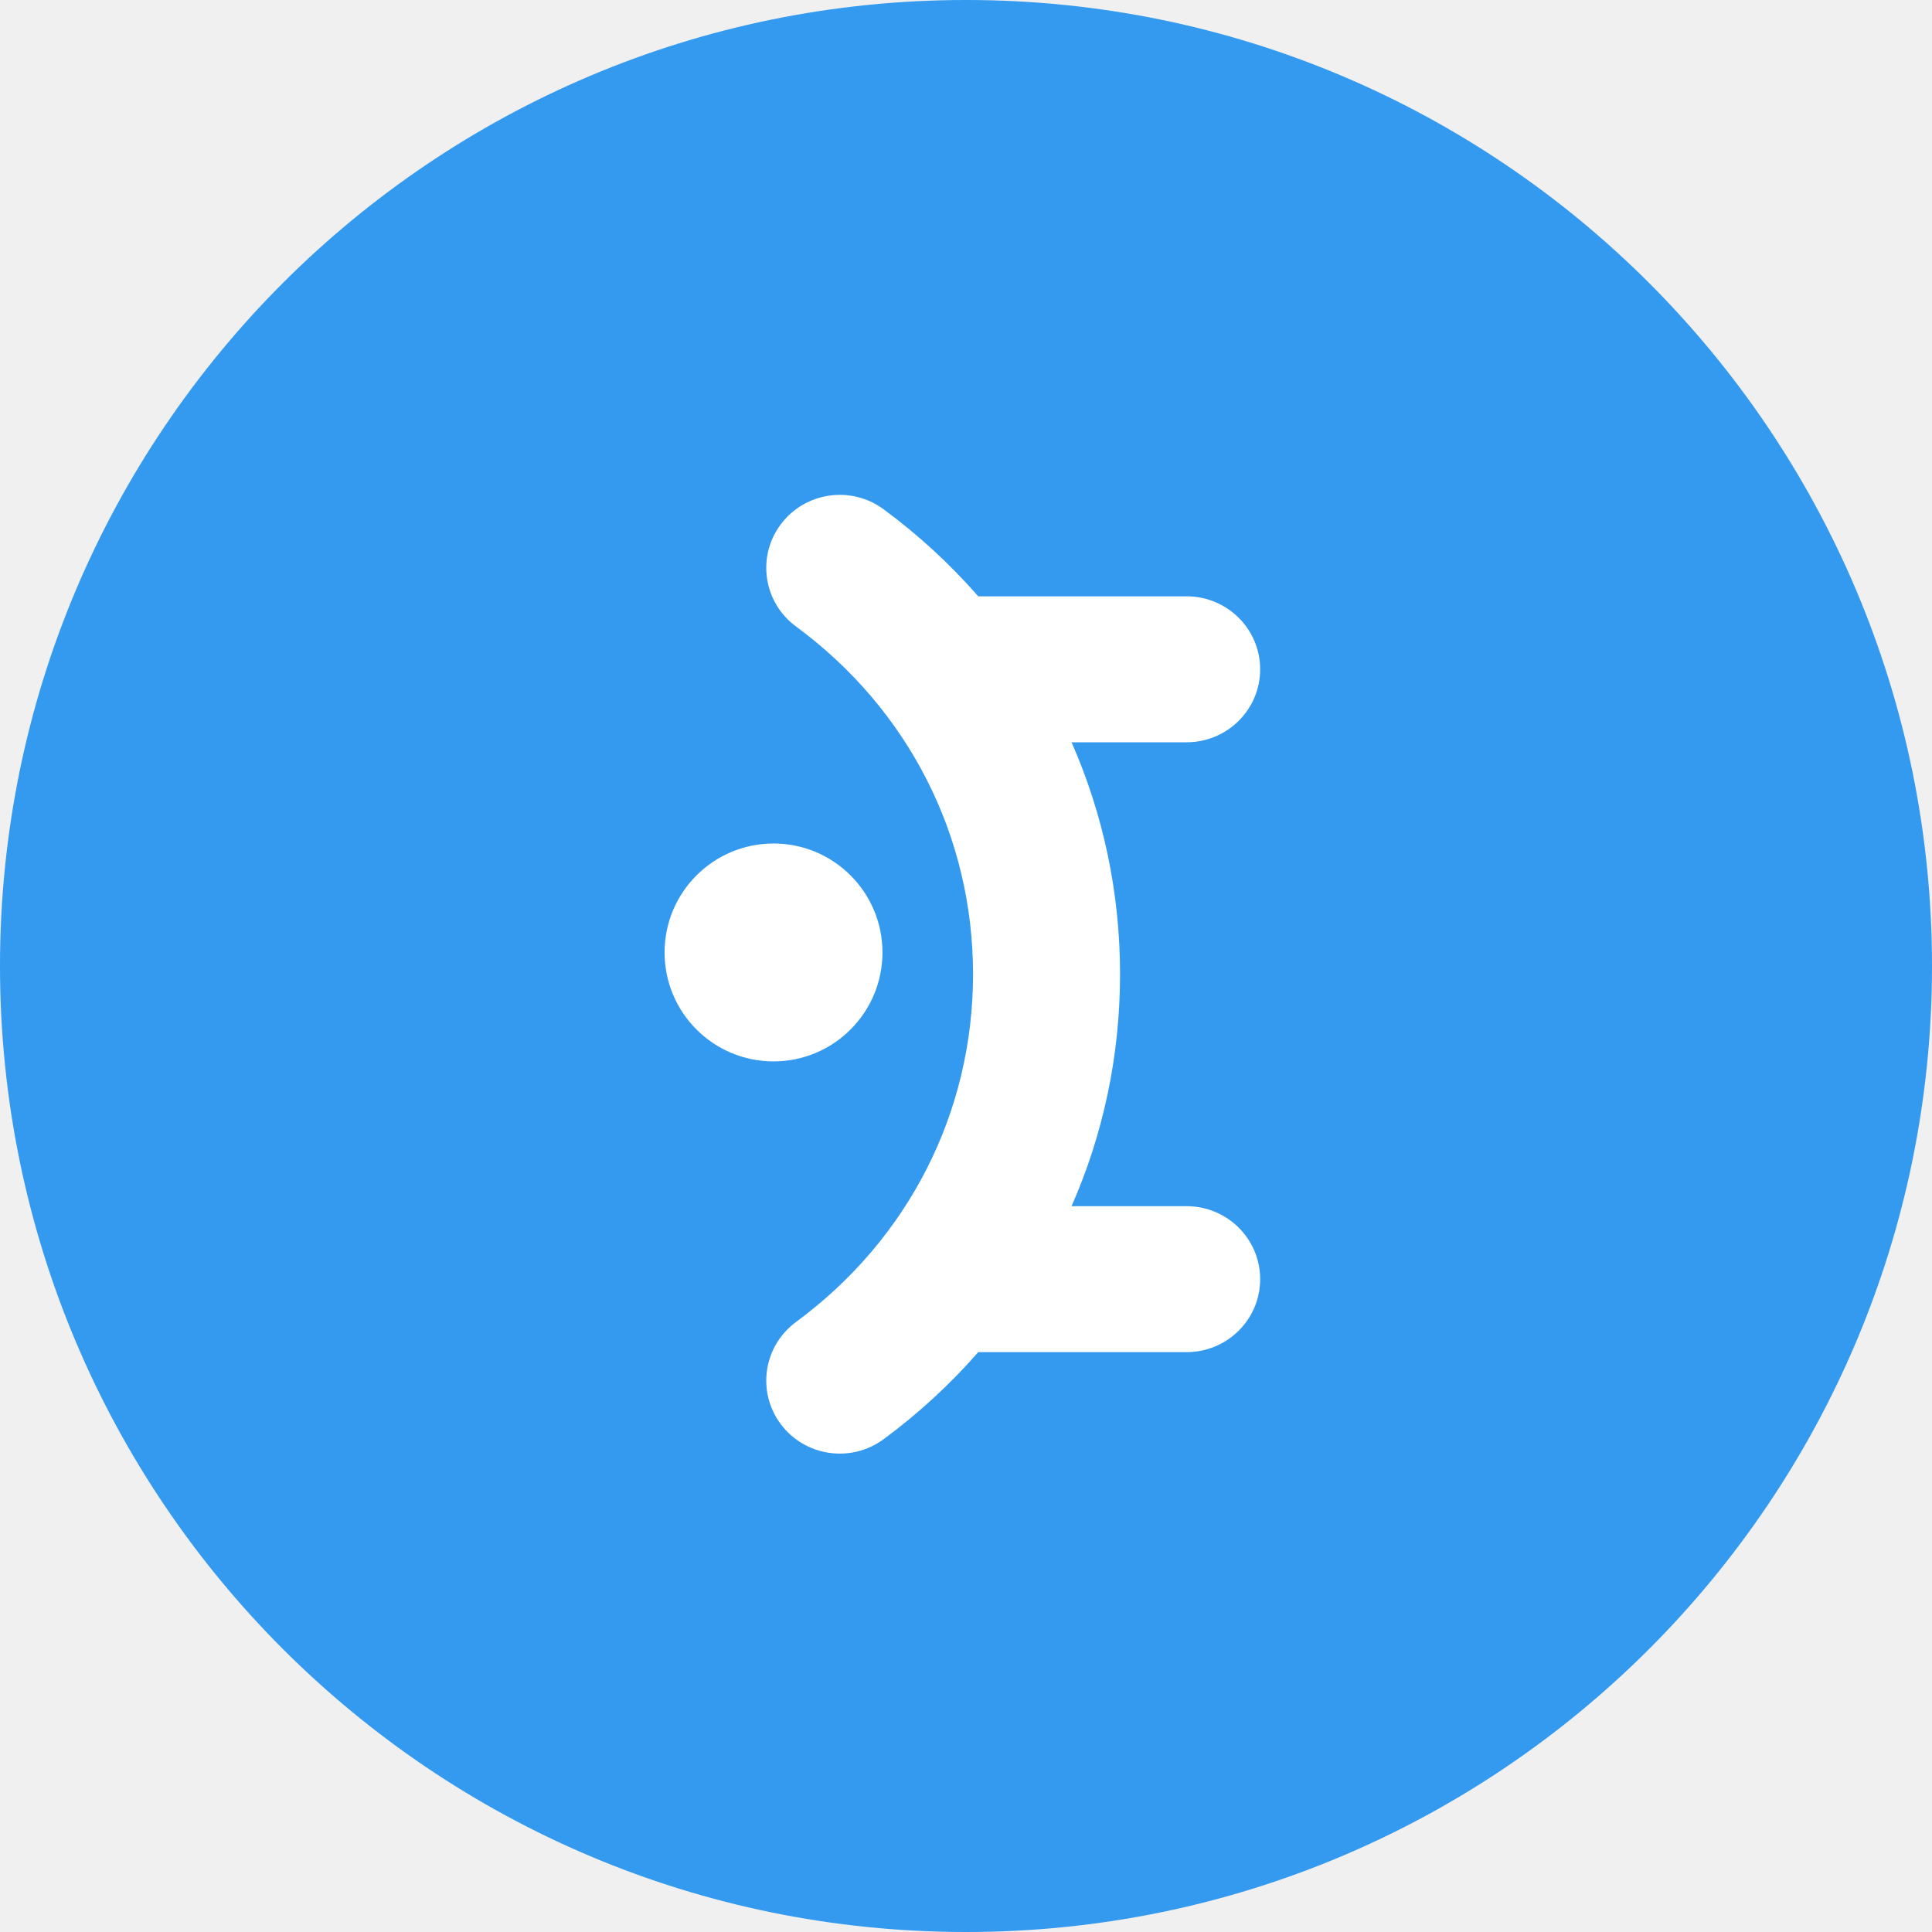
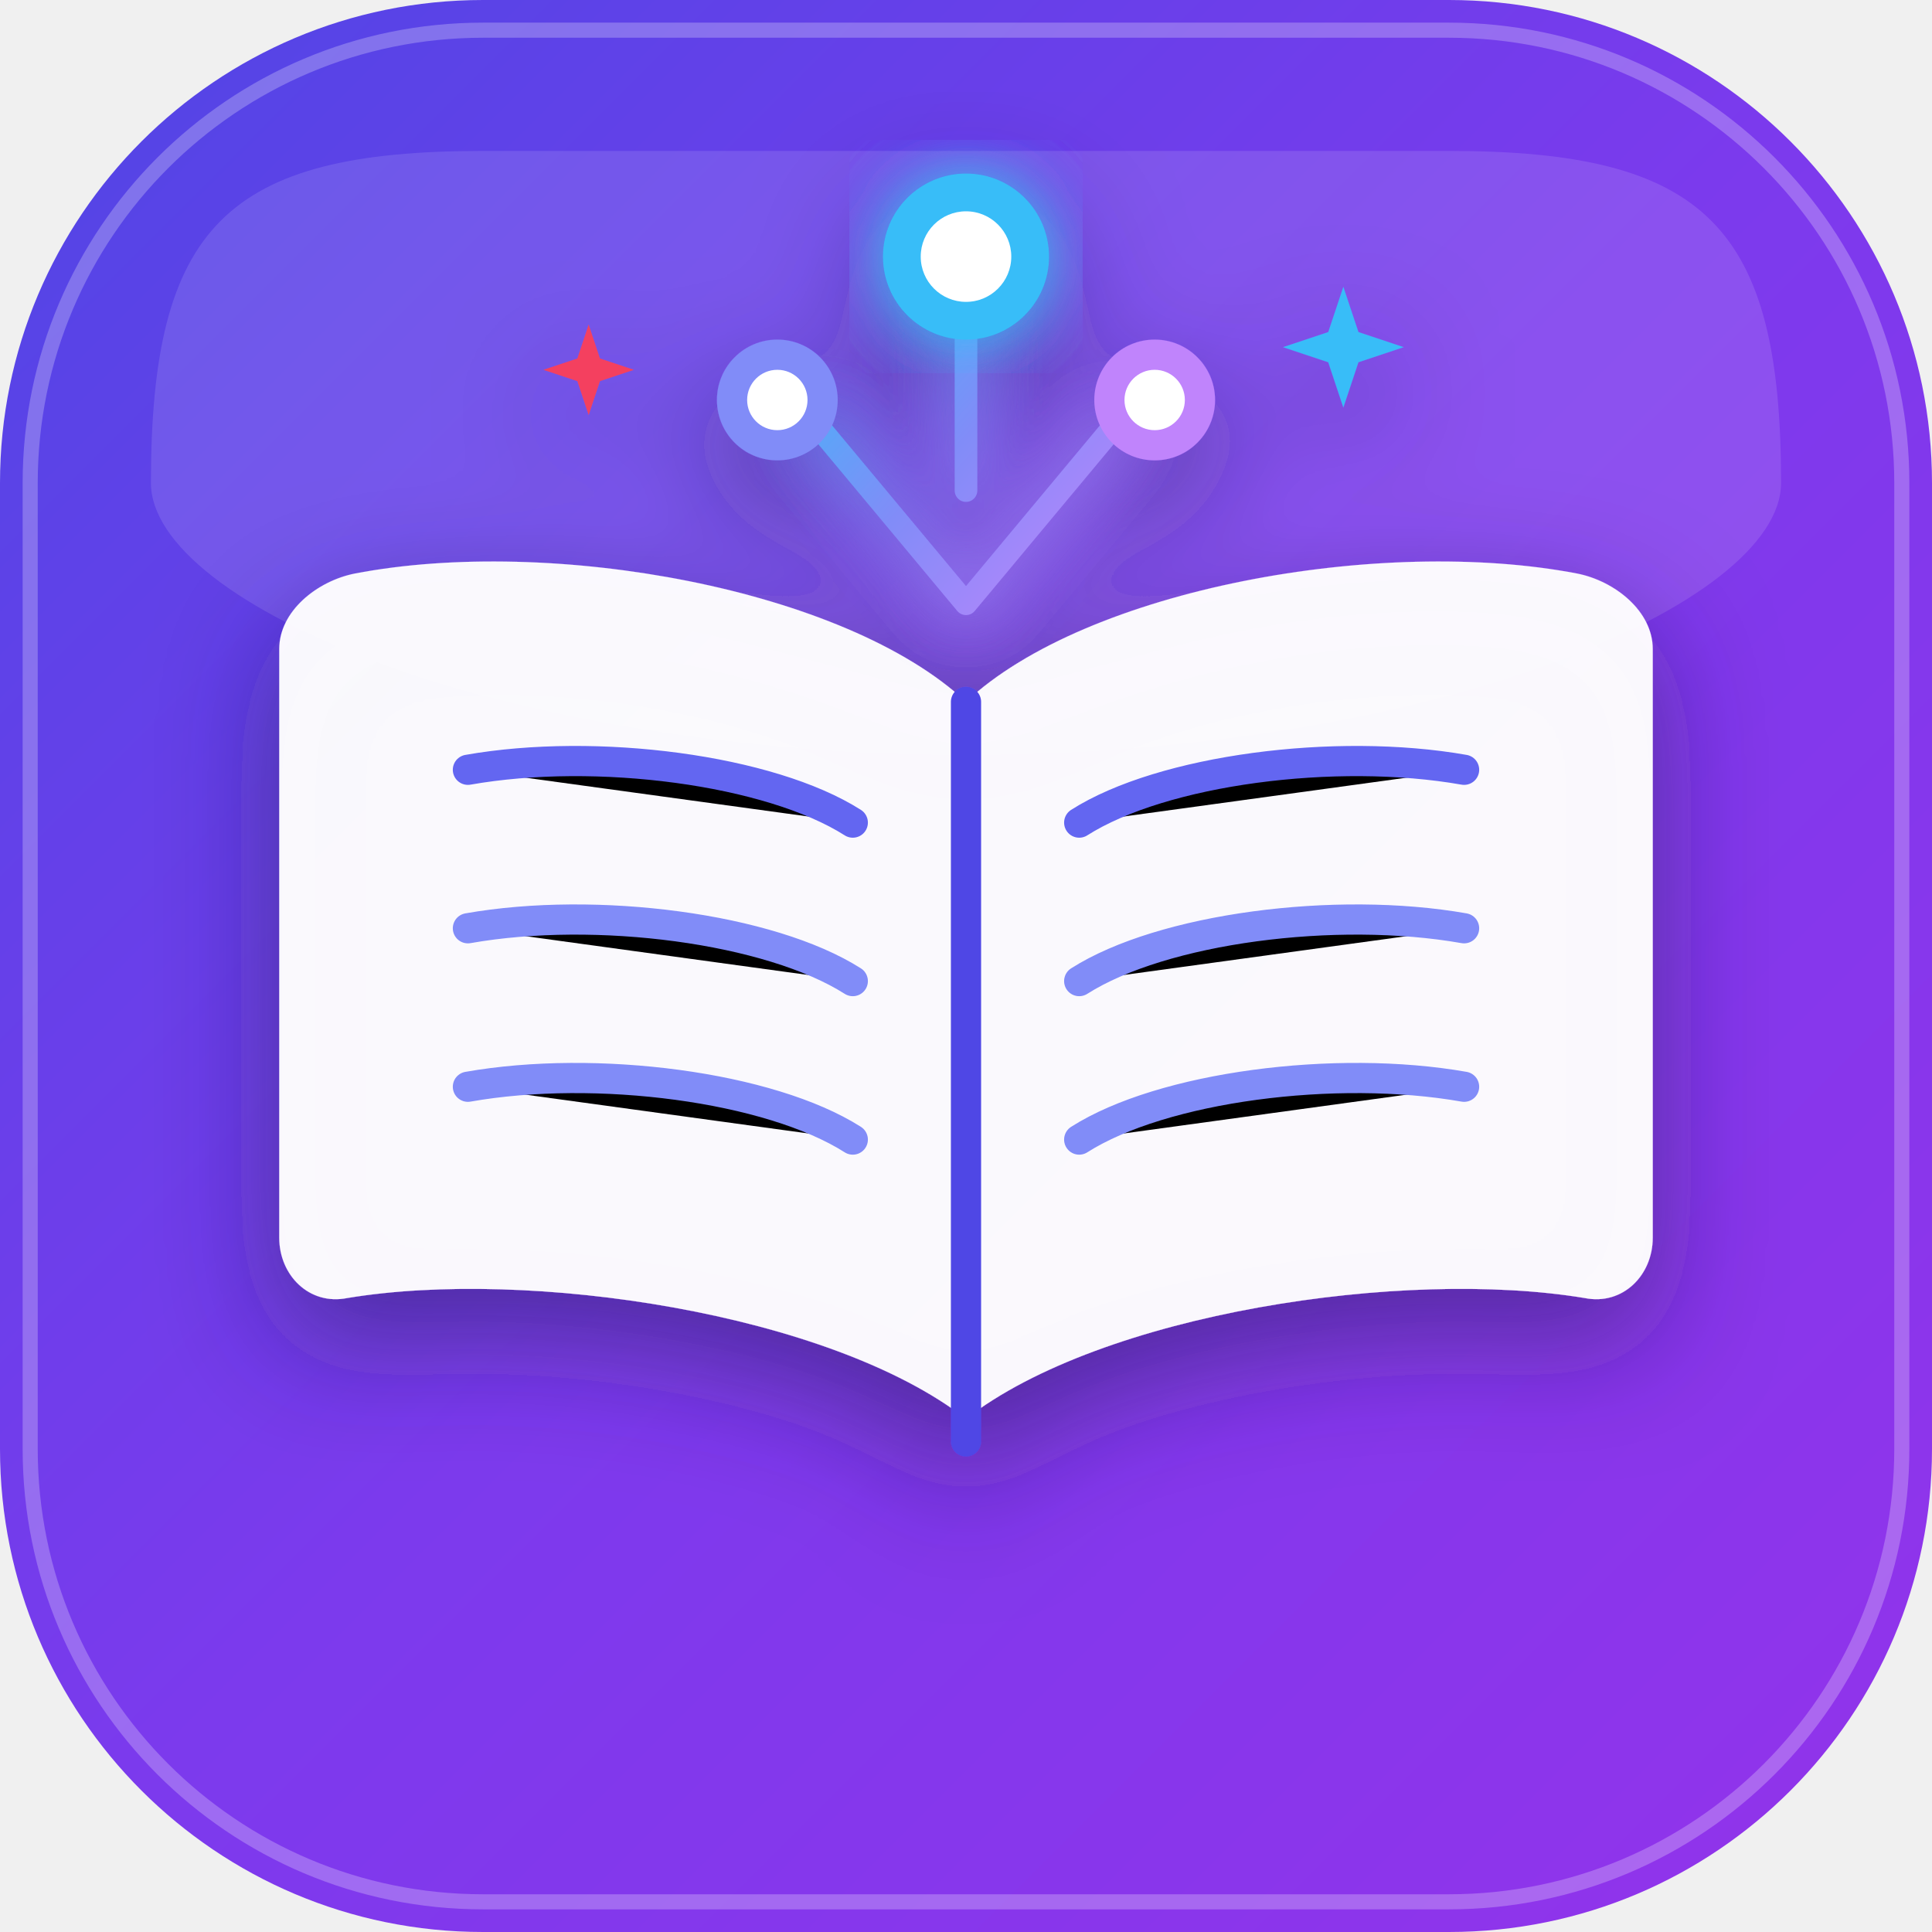
- <svg xmlns="http://www.w3.org/2000/svg" viewBox="0 0 500 500">
-   <g fill="none" fill-rule="evenodd">
-     <rect width="500" height="500" fill="#339AF0" rx="250" />
-     <g fill="#FFF">
-       <path fill-rule="nonzero" d="M202.055 135.706c-6.26 8.373-4.494 20.208 3.944 26.42 29.122 21.45 45.824 54.253 45.824 90.005 0 35.752-16.702 68.559-45.824 90.005-8.436 6.215-10.206 18.043-3.944 26.42 6.26 8.378 18.173 10.13 26.611 3.916a153.835 153.835 0 0024.509-22.54h53.93c10.506 0 19.023-8.455 19.023-18.885 0-10.43-8.517-18.886-19.023-18.886h-29.79c8.196-18.594 12.553-38.923 12.553-60.03s-4.357-41.436-12.552-60.03h29.79c10.505 0 19.022-8.455 19.022-18.885 0-10.43-8.517-18.886-19.023-18.886h-53.93a153.835 153.835 0 00-24.509-22.54c-8.438-6.215-20.351-4.46-26.61 3.916z" />
-       <path d="M171.992 246.492c0-15.572 12.624-28.195 28.196-28.195 15.572 0 28.195 12.623 28.195 28.195 0 15.572-12.623 28.196-28.195 28.196-15.572 0-28.196-12.624-28.196-28.196z" />
-     </g>
+ <svg xmlns="http://www.w3.org/2000/svg" viewBox="0 0 512 512" width="100%" height="100%">
+   <defs>
+     <linearGradient id="bgGrad" x1="0%" y1="0%" x2="100%" y2="100%">
+       <stop offset="0%" stop-color="#4f46e5" />
+       <stop offset="50%" stop-color="#7c3aed" />
+       <stop offset="100%" stop-color="#9333ea" />
+     </linearGradient>
+     <linearGradient id="accentGrad" x1="0%" y1="0%" x2="100%" y2="100%">
+       <stop offset="0%" stop-color="#38bdf8" />
+       <stop offset="50%" stop-color="#818cf8" />
+       <stop offset="100%" stop-color="#c084fc" />
+     </linearGradient>
+     <filter id="subtleGlow" x="-20%" y="-20%" width="140%" height="140%">
+       <feGaussianBlur stdDeviation="8" result="blur" />
+       <feComposite in="SourceGraphic" in2="blur" operator="over" />
+     </filter>
+     <filter id="iconShadow" x="-10%" y="-10%" width="120%" height="130%">
+       <feDropShadow dx="0" dy="12" stdDeviation="16" flood-color="#1e1b4b" flood-opacity="0.5" />
+     </filter>
+   </defs>
+   <rect width="512" height="512" rx="128" fill="url(#bgGrad)" />
+   <rect x="8" y="8" width="496" height="496" rx="120" fill="none" stroke="rgba(255, 255, 255, 0.25)" stroke-width="4" />
+   <path d="M40 128 C40 60, 60 40, 128 40 L384 40 C452 40, 472 60, 472 128 C472 160, 380 200, 256 200 C132 200, 40 160, 40 128 Z" fill="rgba(255, 255, 255, 0.12)" />
+   <g filter="url(#iconShadow)">
+     <path d="M256 376 C220 348, 140 336, 92 344 C82 346, 74 338, 74 328 L74 172 C74 162, 84 154, 94 152 C146 142, 224 156, 256 186 Z" fill="#ffffff" opacity="0.96" />
+     <path d="M256 376 C292 348, 372 336, 420 344 C430 346, 438 338, 438 328 L438 172 C438 162, 428 154, 418 152 C366 142, 288 156, 256 186 Z" fill="#ffffff" opacity="0.96" />
+     <path d="M256 186 L256 382" stroke="#4f46e5" stroke-width="8" stroke-linecap="round" />
+     <path d="M124 204 C158 198, 204 204, 226 218" stroke="#6366f1" stroke-width="8" stroke-linecap="round" />
+     <path d="M124 246 C158 240, 204 246, 226 260" stroke="#818cf8" stroke-width="8" stroke-linecap="round" />
+     <path d="M124 288 C158 282, 204 288, 226 302" stroke="#818cf8" stroke-width="8" stroke-linecap="round" />
+     <path d="M388 204 C354 198, 308 204, 286 218" stroke="#6366f1" stroke-width="8" stroke-linecap="round" />
+     <path d="M388 246 C354 240, 308 246, 286 260" stroke="#818cf8" stroke-width="8" stroke-linecap="round" />
+     <path d="M388 288 C354 282, 308 288, 286 302" stroke="#818cf8" stroke-width="8" stroke-linecap="round" />
+     <path d="M256 160 L216 112 M256 160 L296 112 M256 130 L256 72" stroke="url(#accentGrad)" stroke-width="6" stroke-linecap="round" filter="url(#subtleGlow)" />
+     <circle cx="256" cy="68" r="22" fill="#38bdf8" filter="url(#subtleGlow)" />
+     <circle cx="256" cy="68" r="12" fill="#ffffff" />
+     <circle cx="206" cy="106" r="16" fill="#818cf8" />
+     <circle cx="206" cy="106" r="8" fill="#ffffff" />
+     <circle cx="306" cy="106" r="16" fill="#c084fc" />
+     <circle cx="306" cy="106" r="8" fill="#ffffff" />
+     <path d="M356 76 L360 88 L372 92 L360 96 L356 108 L352 96 L340 92 L352 88 Z" fill="#38bdf8" />
+     <path d="M156 86 L159 95 L168 98 L159 101 L156 110 L153 101 L144 98 L153 95 Z" fill="#f43f5e" />
  </g>
</svg>
